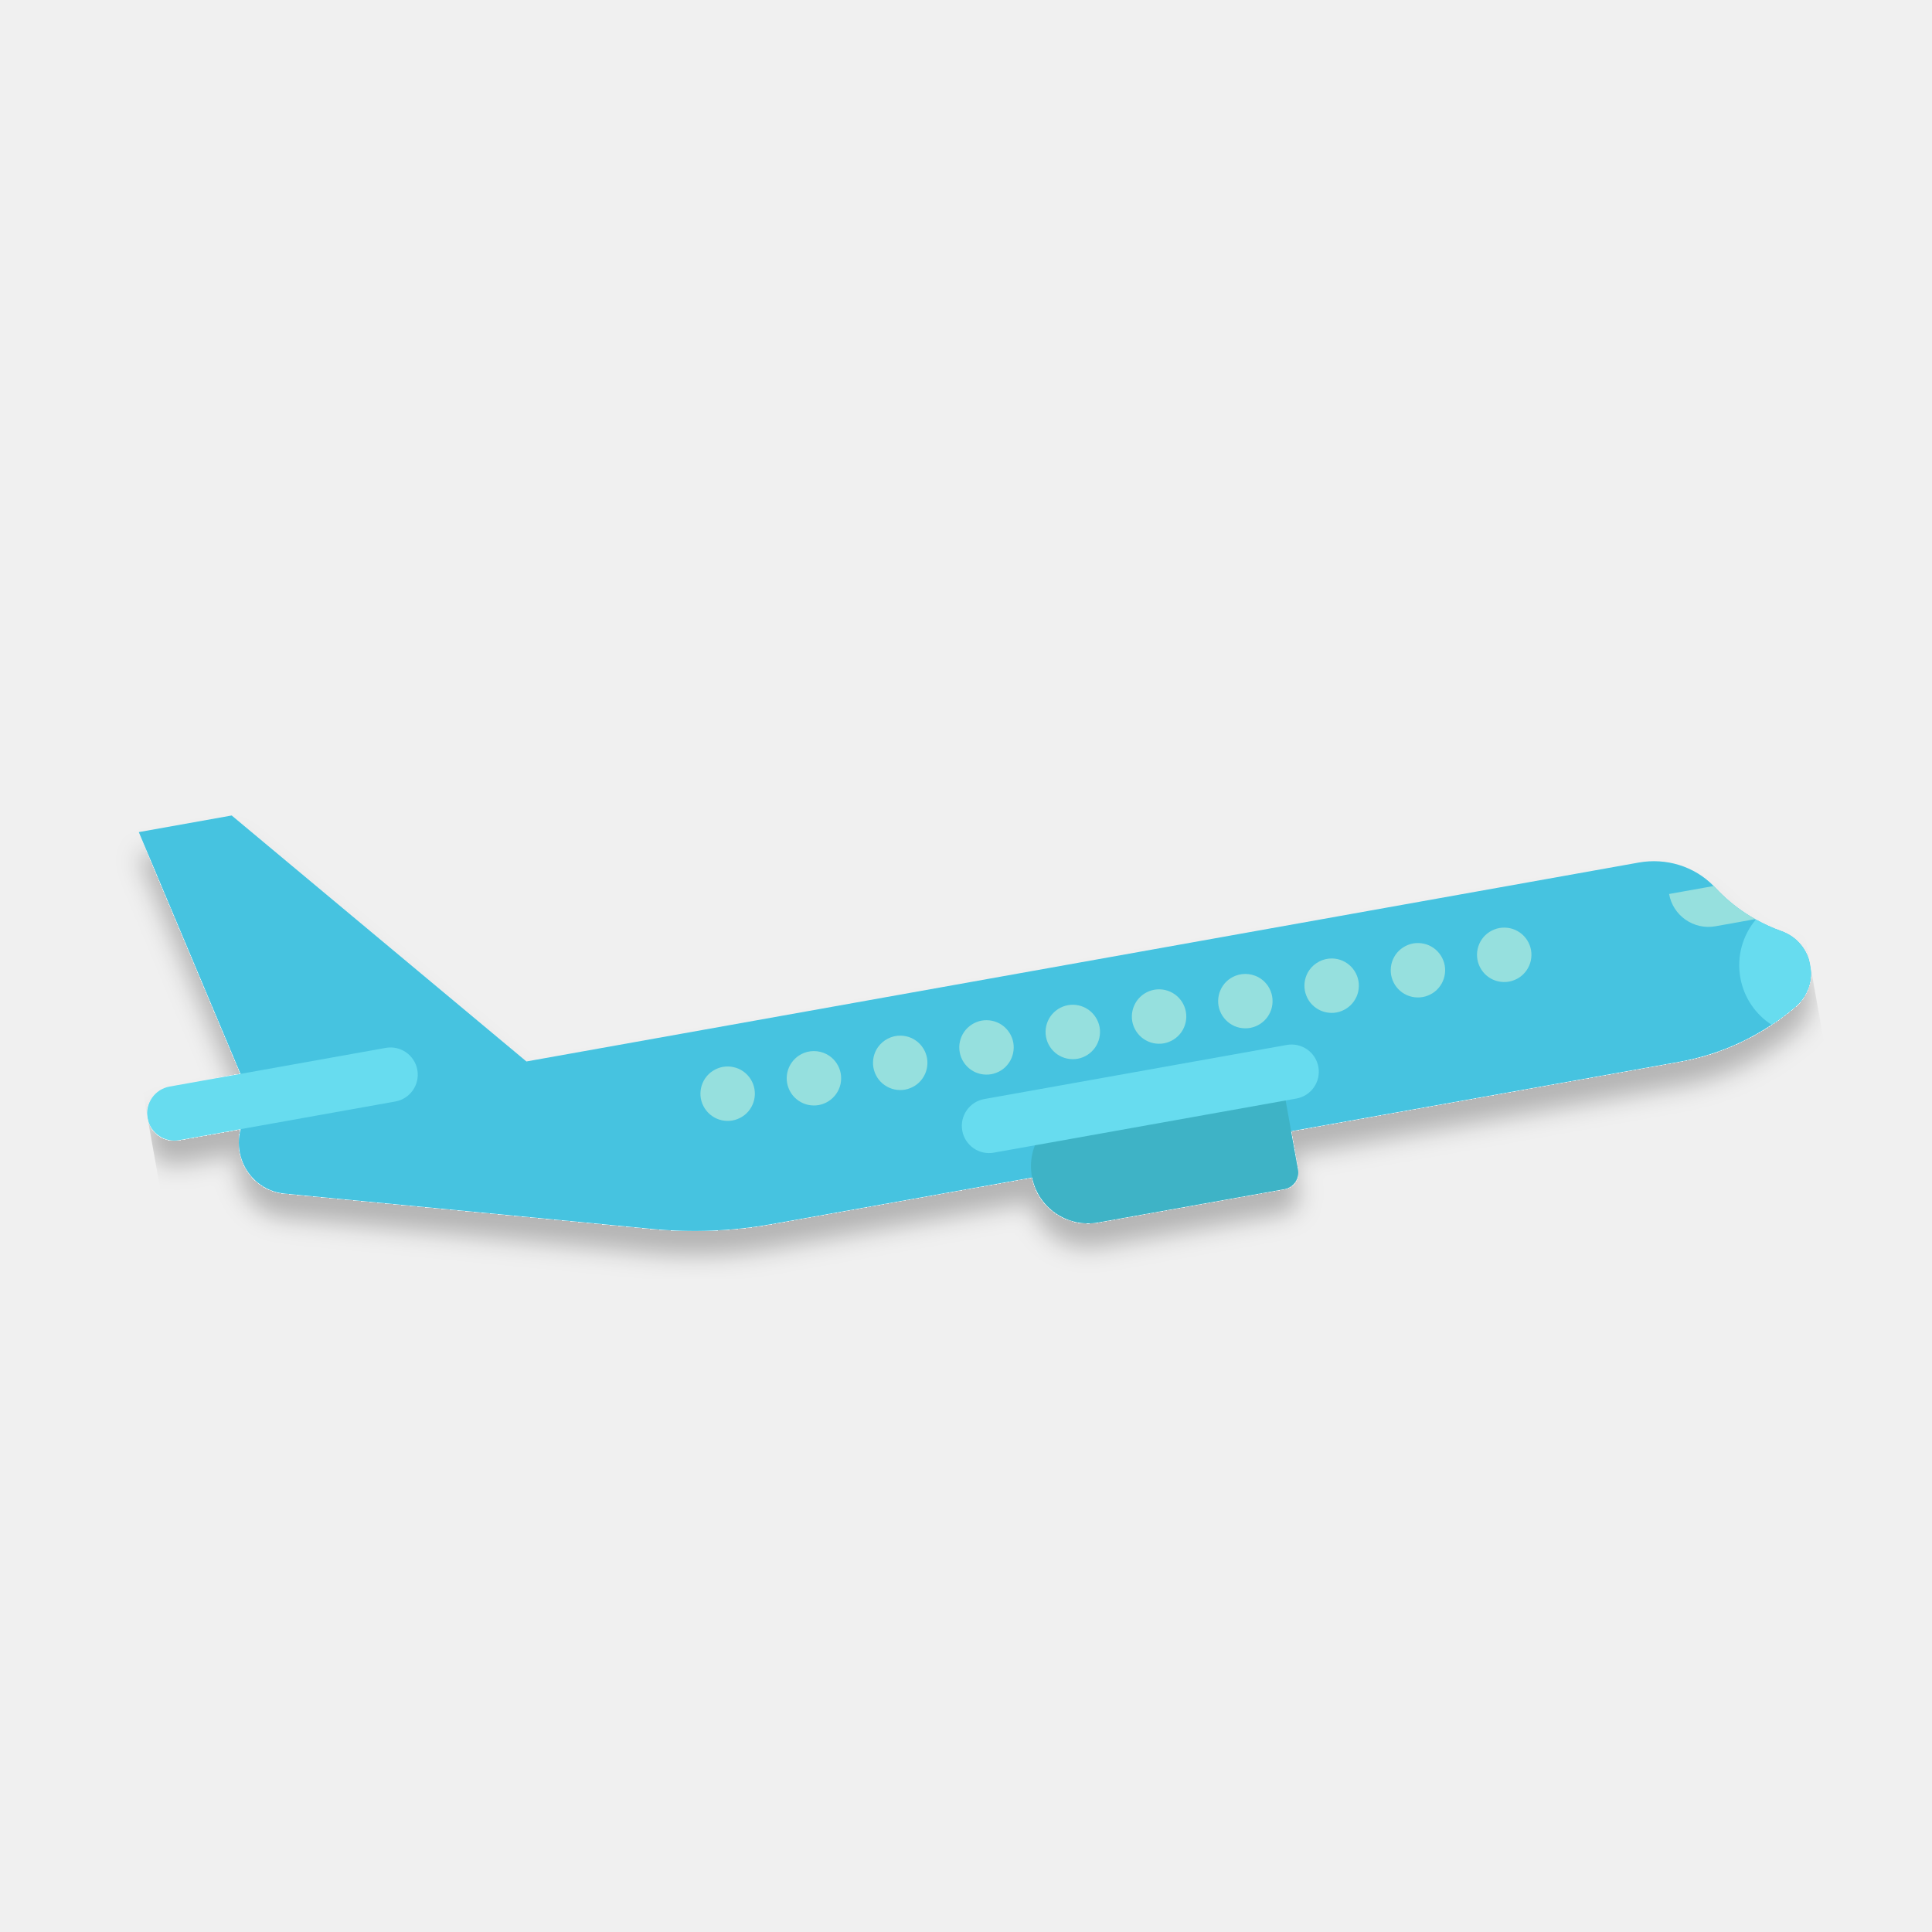
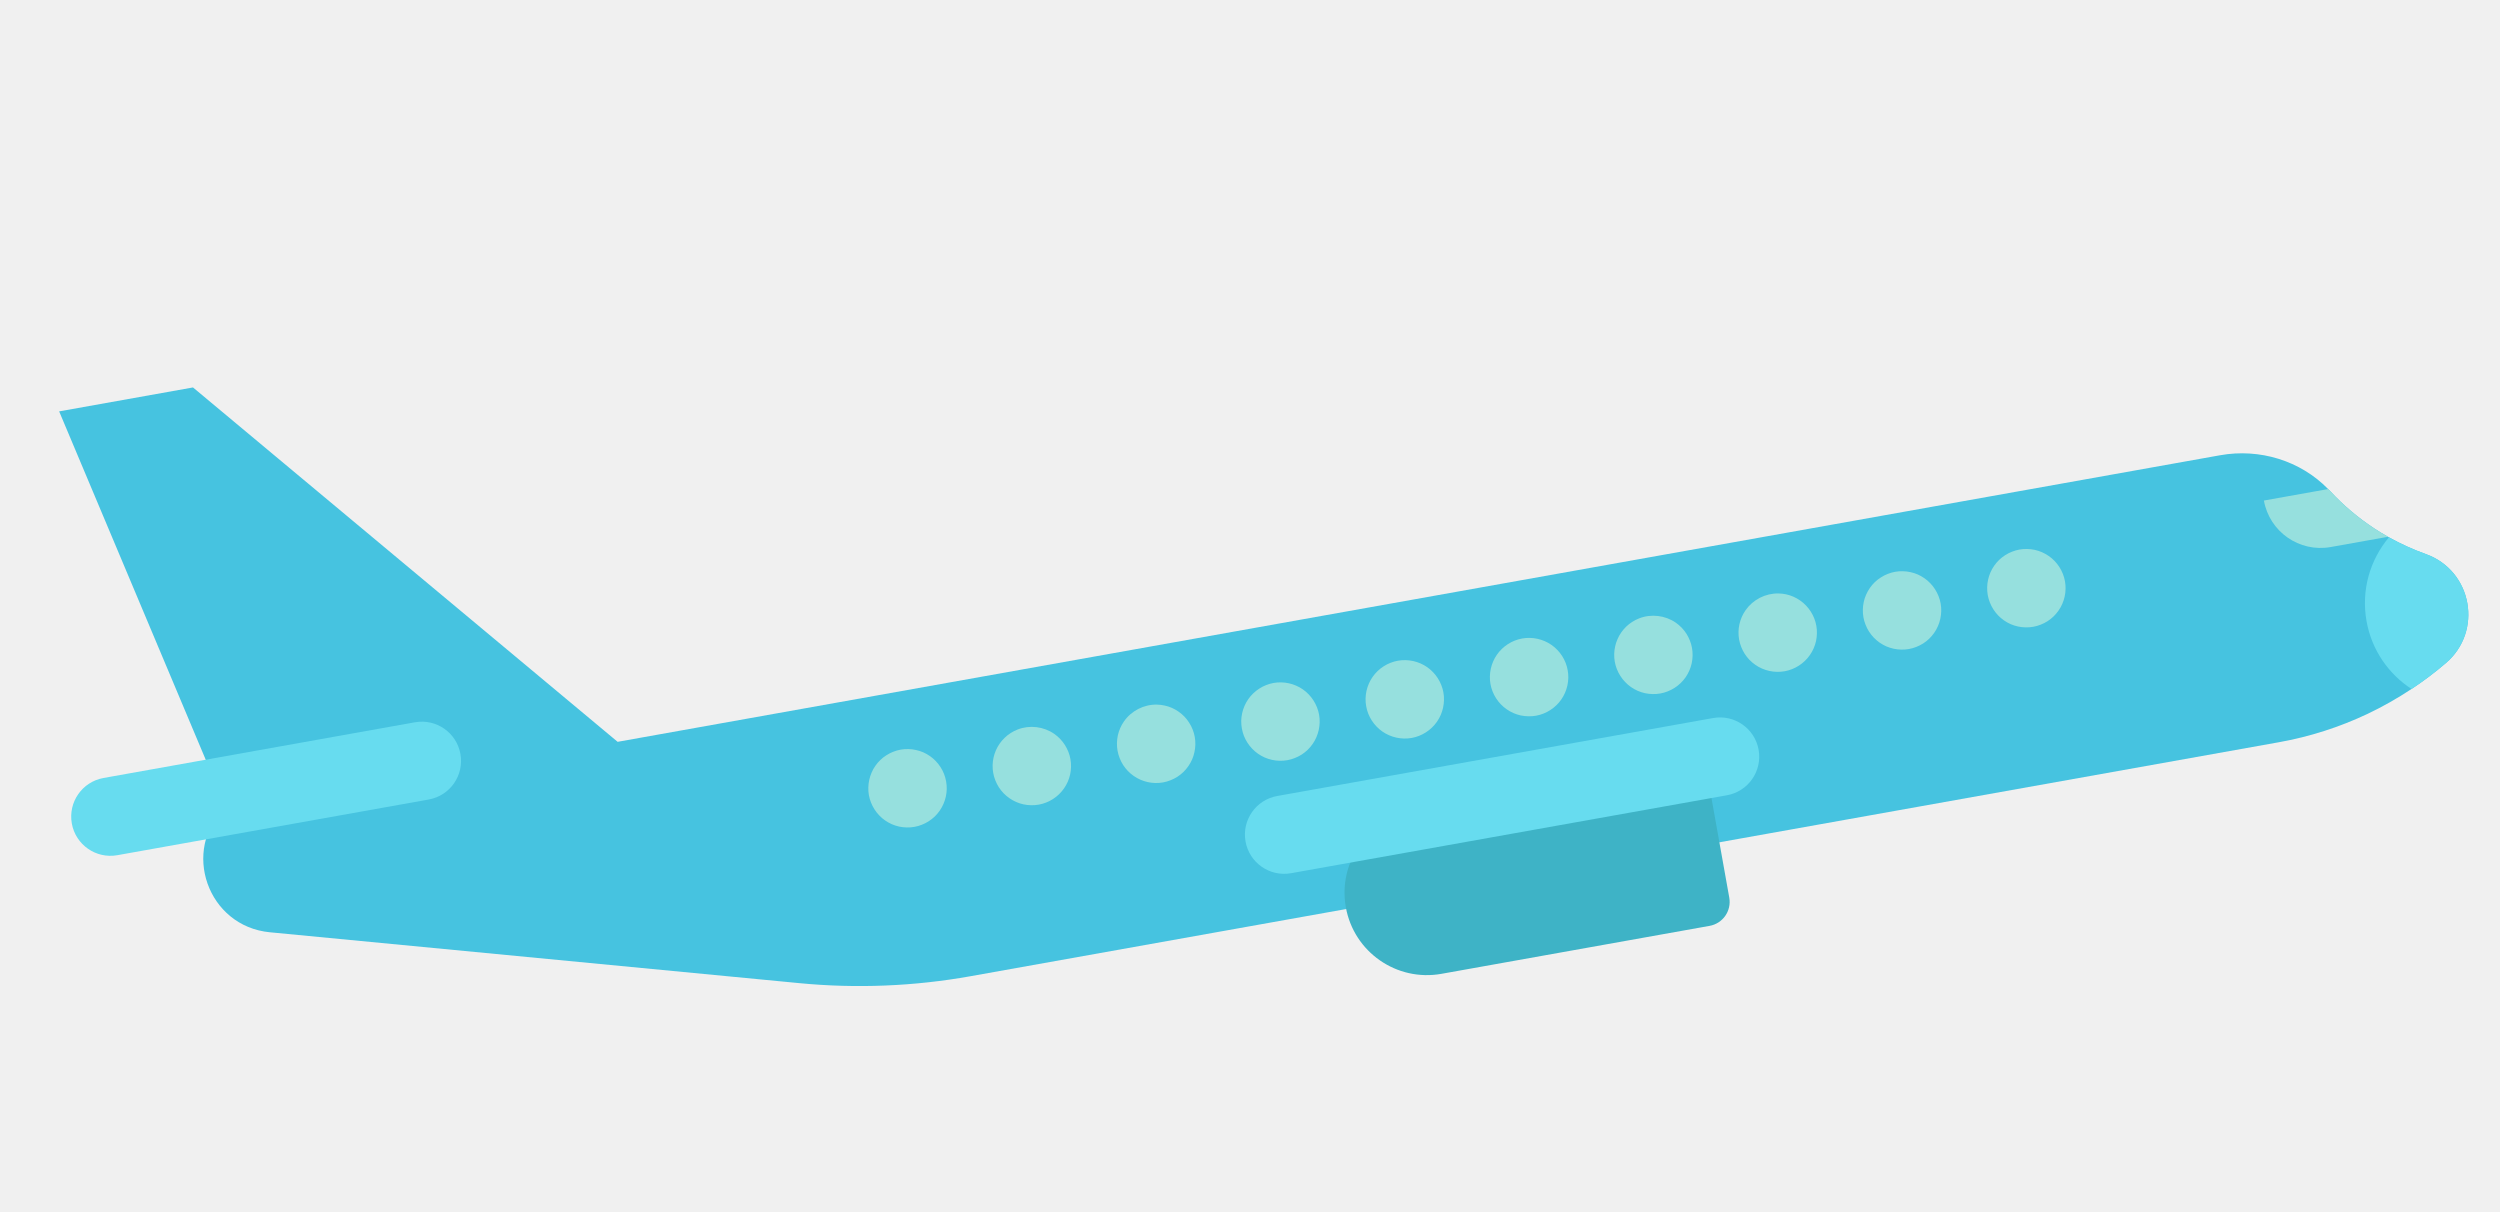
- <svg xmlns="http://www.w3.org/2000/svg" width="324" height="324" viewBox="0 0 324 324" fill="none">
-   <g clip-path="url(#clip0_25_55)">
-     <g filter="url(#filter0_d_25_55)">
-       <path d="M303.59 161.865C304.028 164.316 303.262 166.983 301.101 168.835C299.825 169.929 298.489 170.934 297.096 171.857C295.46 172.942 293.753 173.908 291.986 174.75C288.72 176.299 285.24 177.416 281.645 178.059L129.369 205.291C122.79 206.467 116.08 206.74 109.429 206.099L47.798 200.176C40.556 199.48 37.435 190.639 42.635 185.553L23.276 139.544L38.856 136.758L88.284 178.008L274.811 144.651C279.401 143.83 284.147 145.263 287.388 148.586C287.483 148.668 287.56 148.753 287.644 148.843C289.185 150.509 290.923 151.967 292.807 153.201C293.312 153.531 293.832 153.846 294.361 154.141C294.396 154.166 294.43 154.184 294.465 154.203C295.832 154.966 297.266 155.619 298.752 156.151C301.467 157.119 303.145 159.379 303.59 161.865Z" fill="#46C3E0" />
-       <path d="M184.173 205.014L215.388 199.431C216.929 199.156 217.955 197.683 217.679 196.142L215.302 182.847C215.026 181.306 213.553 180.28 212.012 180.556L180.797 186.138C175.585 187.07 172.115 192.052 173.047 197.264C173.979 202.476 178.961 205.946 184.173 205.014Z" fill="#3EB3C6" />
-       <path d="M66.297 184.723L30.048 191.205C27.566 191.649 25.194 189.997 24.75 187.515C24.306 185.033 25.959 182.661 28.441 182.217L64.689 175.734C67.171 175.291 69.543 176.943 69.987 179.425C70.431 181.907 68.779 184.279 66.297 184.723Z" fill="#67DCEF" />
-       <path d="M294.361 154.141L287.68 155.336C284.042 155.986 280.561 153.566 279.909 149.923L287.388 148.586C287.483 148.668 287.56 148.753 287.644 148.843C289.185 150.509 290.923 151.967 292.808 153.201C293.312 153.531 293.832 153.846 294.361 154.141Z" fill="#96E0DE" />
-       <path d="M253.065 164.618C252.771 164.671 252.466 164.694 252.168 164.686C251.87 164.683 251.573 164.644 251.284 164.584C250.988 164.52 250.705 164.428 250.431 164.31C250.155 164.186 249.894 164.041 249.647 163.869C248.665 163.185 247.978 162.108 247.767 160.928C247.556 159.747 247.827 158.499 248.511 157.517C248.683 157.27 248.878 157.043 249.094 156.832C249.31 156.626 249.543 156.442 249.799 156.279C250.049 156.123 250.314 155.982 250.592 155.877C251.152 155.653 251.746 155.547 252.348 155.563C252.645 155.566 252.943 155.605 253.238 155.664C253.528 155.729 253.81 155.821 254.085 155.939C254.361 156.063 254.622 156.208 254.869 156.38C255.857 157.063 256.544 158.14 256.755 159.32C256.967 160.507 256.695 161.749 256.005 162.732C255.833 162.979 255.638 163.206 255.422 163.417C255.206 163.623 254.973 163.807 254.723 163.969C254.467 164.126 254.201 164.266 253.923 164.372C253.647 164.483 253.358 164.566 253.065 164.618Z" fill="#96E0DE" />
-       <path d="M238.593 167.206C238.3 167.259 238.001 167.281 237.696 167.274C237.399 167.271 237.101 167.232 236.812 167.172C236.522 167.106 236.234 167.016 235.96 166.898C235.684 166.774 235.423 166.629 235.176 166.457C234.936 166.289 234.708 166.089 234.496 165.873C234.292 165.663 234.107 165.424 233.945 165.174C233.788 164.924 233.647 164.652 233.543 164.38C233.43 164.097 233.348 163.809 233.295 163.516C233.243 163.222 233.22 162.923 233.228 162.619C233.231 162.327 233.27 162.024 233.329 161.735C233.395 161.445 233.486 161.156 233.605 160.888C233.729 160.612 233.872 160.345 234.04 160.105C234.212 159.858 234.407 159.631 234.622 159.42C234.839 159.214 235.078 159.029 235.328 158.873C235.578 158.711 235.843 158.57 236.121 158.465C236.681 158.241 237.28 158.134 237.877 158.151C238.174 158.154 238.472 158.193 238.768 158.258C239.057 158.317 239.345 158.408 239.614 158.527C239.889 158.651 240.156 158.795 240.398 158.968C240.644 159.134 240.871 159.335 241.077 159.551C241.282 159.762 241.473 160 241.629 160.251C241.791 160.5 241.926 160.772 242.036 161.043C242.149 161.326 242.231 161.615 242.284 161.908C242.336 162.202 242.359 162.501 242.351 162.805C242.342 163.097 242.309 163.4 242.244 163.69C242.184 163.979 242.088 164.268 241.969 164.537C241.851 164.812 241.707 165.079 241.534 165.32C241.367 165.566 241.167 165.794 240.951 166.005C240.74 166.21 240.501 166.395 240.252 166.557C239.996 166.714 239.73 166.854 239.452 166.96C239.175 167.071 238.887 167.154 238.593 167.206Z" fill="#96E0DE" />
-       <path d="M224.122 169.794C222.942 170.005 221.693 169.734 220.71 169.044C220.464 168.877 220.237 168.677 220.025 168.461C219.82 168.25 219.635 168.011 219.473 167.762C219.317 167.512 219.176 167.24 219.072 166.968C218.959 166.685 218.877 166.397 218.824 166.103C218.612 164.917 218.885 163.675 219.574 162.692C220.431 161.463 221.891 160.707 223.412 160.738C223.703 160.742 224.007 160.78 224.295 160.84C224.585 160.905 224.874 160.996 225.142 161.115C225.418 161.239 225.685 161.383 225.926 161.556C226.914 162.239 227.601 163.316 227.813 164.496C227.865 164.79 227.888 165.089 227.88 165.393C227.877 165.684 227.838 165.988 227.779 166.277C227.713 166.567 227.622 166.855 227.503 167.124C227.379 167.4 227.235 167.666 227.062 167.908C226.379 168.896 225.303 169.583 224.122 169.794Z" fill="#96E0DE" />
-       <path d="M209.651 172.382C209.357 172.434 209.058 172.457 208.76 172.448C208.463 172.446 208.165 172.406 207.87 172.348C207.58 172.282 207.292 172.192 207.023 172.073C206.747 171.949 206.48 171.805 206.239 171.632C205.993 171.465 205.765 171.265 205.56 171.048C205.355 170.837 205.164 170.599 205.008 170.349C204.846 170.1 204.712 169.833 204.6 169.556C204.488 169.273 204.405 168.985 204.353 168.691C204.3 168.398 204.278 168.099 204.285 167.794C204.295 167.502 204.327 167.199 204.393 166.909C204.452 166.621 204.549 166.331 204.668 166.063C204.786 165.788 204.93 165.521 205.103 165.28C205.269 165.034 205.47 164.806 205.686 164.594C205.896 164.39 206.135 164.205 206.386 164.049C206.641 163.885 206.907 163.745 207.185 163.64C208.588 163.086 210.226 163.288 211.461 164.143C211.701 164.31 211.929 164.511 212.14 164.726C212.345 164.937 212.53 165.176 212.692 165.425C212.848 165.676 212.99 165.947 213.094 166.219C213.206 166.502 213.289 166.79 213.341 167.084C213.394 167.378 213.416 167.677 213.409 167.981C213.406 168.278 213.367 168.576 213.307 168.865C213.242 169.155 213.151 169.443 213.032 169.712C212.908 169.987 212.764 170.254 212.597 170.495C211.908 171.484 210.837 172.17 209.651 172.382Z" fill="#96E0DE" />
-       <path d="M137.3 185.321C137.006 185.373 136.708 185.396 136.409 185.387C136.112 185.385 135.808 185.346 135.519 185.287C135.229 185.221 134.941 185.13 134.672 185.011C134.397 184.887 134.13 184.743 133.888 184.57C133.642 184.404 133.415 184.203 133.203 183.988C132.998 183.777 132.813 183.538 132.651 183.289C132.495 183.038 132.354 182.767 132.25 182.495C132.137 182.212 132.055 181.924 132.002 181.63C131.791 180.45 132.063 179.201 132.753 178.218C132.919 177.972 133.119 177.745 133.336 177.539C133.546 177.328 133.785 177.143 134.035 176.987C134.284 176.825 134.556 176.684 134.834 176.578C136.238 176.024 137.875 176.226 139.104 177.082C140.092 177.765 140.78 178.842 140.991 180.023C141.043 180.316 141.066 180.615 141.058 180.92C141.055 181.211 141.016 181.515 140.957 181.803C140.891 182.093 140.8 182.382 140.681 182.65C140.558 182.926 140.414 183.193 140.24 183.434C139.557 184.422 138.487 185.108 137.3 185.321Z" fill="#96E0DE" />
-       <path d="M122.829 187.908C122.535 187.961 122.236 187.984 121.938 187.975C121.641 187.973 121.343 187.933 121.048 187.874C120.758 187.809 120.476 187.717 120.201 187.599C119.925 187.475 119.664 187.33 119.417 187.158C119.171 186.992 118.943 186.791 118.738 186.575C118.533 186.364 118.348 186.125 118.186 185.876C118.024 185.626 117.889 185.354 117.778 185.083C117.666 184.8 117.583 184.512 117.531 184.218C117.478 183.924 117.456 183.625 117.464 183.327C117.473 183.029 117.505 182.726 117.571 182.436C117.637 182.146 117.727 181.858 117.846 181.589C117.964 181.314 118.108 181.048 118.281 180.806C118.453 180.559 118.648 180.333 118.864 180.121C119.08 179.915 119.313 179.731 119.564 179.575C119.819 179.412 120.085 179.272 120.363 179.166C120.922 178.943 121.516 178.837 122.118 178.852C122.416 178.855 122.713 178.894 123.003 178.96C123.292 179.02 123.581 179.11 123.855 179.228C124.131 179.352 124.392 179.497 124.639 179.669C124.879 179.837 125.113 180.036 125.318 180.253C125.523 180.464 125.708 180.703 125.87 180.952C126.032 181.201 126.168 181.474 126.279 181.751C126.384 182.029 126.467 182.317 126.519 182.611C126.572 182.904 126.594 183.203 126.593 183.506C126.583 183.799 126.551 184.101 126.485 184.391C126.42 184.681 126.329 184.97 126.21 185.238C126.092 185.513 125.942 185.781 125.775 186.021C125.603 186.268 125.408 186.495 125.193 186.707C124.976 186.912 124.737 187.097 124.487 187.259C124.237 187.415 123.972 187.556 123.694 187.661C123.417 187.772 123.122 187.856 122.829 187.908Z" fill="#96E0DE" />
-       <path d="M195.179 174.97C194.892 175.021 194.587 175.045 194.288 175.036C193.991 175.034 193.693 174.994 193.399 174.936C193.109 174.87 192.826 174.778 192.552 174.661C192.276 174.537 192.015 174.392 191.768 174.22C190.78 173.537 190.093 172.46 189.881 171.279C189.829 170.986 189.806 170.687 189.815 170.388C189.823 170.09 189.856 169.787 189.921 169.497C189.987 169.207 190.078 168.919 190.197 168.65C190.315 168.376 190.465 168.108 190.632 167.868C191.321 166.879 192.392 166.193 193.572 165.981C194.758 165.769 196.001 166.042 196.99 166.731C197.23 166.898 197.463 167.097 197.669 167.314C197.874 167.525 198.059 167.764 198.221 168.013C198.383 168.263 198.518 168.535 198.63 168.812C198.741 169.089 198.817 169.378 198.87 169.672C198.922 169.966 198.951 170.263 198.944 170.568C198.934 170.86 198.902 171.163 198.836 171.453C198.77 171.743 198.68 172.031 198.561 172.3C198.443 172.574 198.293 172.842 198.126 173.083C197.437 174.071 196.366 174.758 195.179 174.97Z" fill="#96E0DE" />
-       <path d="M180.714 177.557C179.528 177.769 178.285 177.496 177.296 176.807C177.056 176.64 176.823 176.441 176.617 176.224C176.412 176.013 176.227 175.774 176.065 175.525C175.903 175.276 175.768 175.003 175.658 174.732C175.545 174.449 175.469 174.16 175.416 173.866C175.364 173.573 175.335 173.275 175.344 172.976C175.352 172.678 175.385 172.375 175.45 172.085C175.516 171.795 175.607 171.507 175.725 171.238C175.843 170.964 175.993 170.696 176.161 170.456C176.849 169.467 177.92 168.78 179.107 168.568C180.287 168.357 181.529 168.63 182.518 169.319C182.759 169.486 182.992 169.685 183.198 169.902C183.402 170.113 183.587 170.352 183.749 170.601C183.912 170.85 184.047 171.123 184.158 171.4C184.27 171.677 184.352 171.965 184.405 172.259C184.457 172.552 184.48 172.851 184.472 173.156C184.463 173.448 184.43 173.751 184.365 174.041C184.299 174.331 184.208 174.619 184.089 174.888C183.972 175.162 183.822 175.43 183.654 175.67C182.965 176.659 181.895 177.346 180.714 177.557Z" fill="#96E0DE" />
-       <path d="M166.243 180.145C165.949 180.197 165.65 180.22 165.346 180.212C165.049 180.21 164.751 180.17 164.462 180.111C164.172 180.045 163.884 179.954 163.609 179.837C163.333 179.713 163.072 179.568 162.825 179.395C162.585 179.228 162.351 179.029 162.146 178.812C161.941 178.601 161.756 178.362 161.594 178.113C161.432 177.864 161.297 177.591 161.186 177.32C161.08 177.036 160.997 176.748 160.945 176.454C160.892 176.161 160.87 175.862 160.871 175.558C160.881 175.266 160.913 174.963 160.979 174.673C161.044 174.383 161.135 174.095 161.254 173.826C161.372 173.552 161.522 173.284 161.689 173.044C161.861 172.796 162.056 172.57 162.273 172.364C162.489 172.158 162.727 171.967 162.978 171.811C163.227 171.649 163.493 171.509 163.771 171.404C164.33 171.18 164.924 171.074 165.526 171.09C165.824 171.092 166.121 171.132 166.417 171.196C166.706 171.256 166.99 171.354 167.264 171.471C167.539 171.589 167.8 171.734 168.047 171.907C168.293 172.073 168.521 172.273 168.726 172.49C168.931 172.701 169.116 172.94 169.278 173.189C169.44 173.438 169.576 173.711 169.686 173.982C169.798 174.265 169.881 174.553 169.933 174.847C169.986 175.14 170.008 175.439 170.001 175.744C169.991 176.036 169.959 176.339 169.893 176.629C169.828 176.919 169.737 177.207 169.618 177.476C169.5 177.75 169.356 178.017 169.183 178.258C169.011 178.506 168.816 178.732 168.601 178.944C168.384 179.15 168.151 179.333 167.901 179.496C167.645 179.653 167.38 179.793 167.102 179.898C166.825 180.01 166.536 180.092 166.243 180.145Z" fill="#96E0DE" />
-       <path d="M151.771 182.733C150.585 182.945 149.343 182.672 148.36 181.982C148.114 181.816 147.886 181.616 147.674 181.4C147.47 181.189 147.285 180.95 147.123 180.701C146.967 180.45 146.825 180.179 146.721 179.907C146.609 179.624 146.526 179.336 146.474 179.042C146.421 178.748 146.398 178.45 146.406 178.145C146.409 177.854 146.448 177.55 146.508 177.261C146.573 176.971 146.664 176.683 146.783 176.414C146.907 176.139 147.051 175.872 147.224 175.63C148.074 174.402 149.546 173.644 151.055 173.678C151.352 173.68 151.656 173.719 151.946 173.784C152.235 173.844 152.523 173.935 152.792 174.053C153.068 174.177 153.334 174.321 153.576 174.495C153.822 174.661 154.049 174.861 154.261 175.077C154.466 175.288 154.651 175.527 154.807 175.777C154.969 176.026 155.11 176.298 155.215 176.57C155.327 176.853 155.409 177.141 155.462 177.435C155.514 177.728 155.537 178.027 155.53 178.332C155.526 178.623 155.488 178.927 155.422 179.217C155.362 179.506 155.272 179.794 155.153 180.062C155.029 180.338 154.885 180.605 154.712 180.846C154.545 181.093 154.345 181.32 154.129 181.532C153.918 181.736 153.679 181.921 153.43 182.083C153.18 182.24 152.908 182.381 152.63 182.486C152.353 182.598 152.065 182.68 151.771 182.733Z" fill="#96E0DE" />
-       <path d="M217.405 184.229L166.67 193.302C164.188 193.746 161.816 192.093 161.372 189.611C160.928 187.129 162.581 184.757 165.063 184.313L215.797 175.24C218.279 174.797 220.651 176.449 221.095 178.931C221.539 181.413 219.887 183.785 217.405 184.229Z" fill="#67DCEF" />
-       <path d="M303.59 161.865C304.028 164.316 303.262 166.983 301.101 168.835C299.825 169.929 298.489 170.934 297.096 171.857C294.431 170.126 292.46 167.337 291.857 163.964C291.21 160.344 292.273 156.815 294.465 154.203C295.832 154.966 297.266 155.619 298.752 156.151C301.467 157.119 303.145 159.379 303.59 161.865Z" fill="#67DCEF" />
-     </g>
-   </g>
-   <defs>
-     <filter id="filter0_d_25_55" x="19.276" y="136.758" width="288.432" height="77.679" filterUnits="userSpaceOnUse" color-interpolation-filters="sRGB">
-       <feFlood flood-opacity="0" result="BackgroundImageFix" />
-       <feColorMatrix in="SourceAlpha" type="matrix" values="0 0 0 0 0 0 0 0 0 0 0 0 0 0 0 0 0 0 127 0" result="hardAlpha" />
-       <feOffset dy="4" />
-       <feGaussianBlur stdDeviation="2" />
-       <feComposite in2="hardAlpha" operator="out" />
-       <feColorMatrix type="matrix" values="0 0 0 0 0 0 0 0 0 0 0 0 0 0 0 0 0 0 0.25 0" />
-       <feBlend mode="normal" in2="BackgroundImageFix" result="effect1_dropShadow_25_55" />
-       <feBlend mode="normal" in="SourceGraphic" in2="effect1_dropShadow_25_55" result="shape" />
-     </filter>
-     <clipPath id="clip0_25_55">
-       <rect width="279" height="279" fill="white" transform="translate(0 49.115) rotate(-10.1391)" />
-     </clipPath>
-   </defs>
+ <svg xmlns="http://www.w3.org/2000/svg" width="291" height="141" viewBox="0 0 291 141" fill="none">
+   <path d="M287.198 70.205C287.636 72.656 286.87 75.323 284.709 77.174C283.433 78.269 282.098 79.274 280.704 80.197C279.068 81.281 277.361 82.248 275.594 83.09C272.328 84.639 268.848 85.756 265.253 86.399L112.978 113.63C106.398 114.807 99.688 115.08 93.037 114.438L31.406 108.516C24.164 107.82 21.043 98.979 26.244 93.893L6.885 47.884L22.464 45.098L71.892 86.348L258.419 52.991C263.009 52.17 267.755 53.603 270.996 56.926C271.091 57.008 271.168 57.093 271.252 57.183C272.793 58.849 274.532 60.307 276.416 61.541C276.92 61.871 277.44 62.186 277.969 62.481C278.004 62.506 278.039 62.524 278.073 62.543C279.44 63.306 280.874 63.959 282.36 64.491C285.075 65.459 286.753 67.719 287.198 70.205Z" fill="#46C3E0" />
+   <path d="M167.781 113.354L198.996 107.771C200.537 107.496 201.563 106.023 201.287 104.482L198.91 91.187C198.634 89.646 197.162 88.62 195.62 88.896L164.405 94.478C159.193 95.41 155.723 100.392 156.655 105.604C157.588 110.816 162.569 114.286 167.781 113.354Z" fill="#3EB3C6" />
+   <path d="M49.905 93.063L13.656 99.545C11.175 99.989 8.803 98.337 8.359 95.855C7.915 93.373 9.567 91.001 12.049 90.557L48.297 84.074C50.779 83.63 53.152 85.283 53.595 87.765C54.039 90.247 52.387 92.619 49.905 93.063Z" fill="#67DCEF" />
+   <path d="M277.969 62.481L271.288 63.676C267.651 64.326 264.169 61.906 263.518 58.263L270.996 56.926C271.091 57.008 271.168 57.093 271.252 57.183C272.793 58.849 274.532 60.307 276.416 61.541C276.92 61.871 277.44 62.186 277.969 62.481Z" fill="#96E0DE" />
+   <path d="M236.673 72.958C236.379 73.01 236.074 73.034 235.776 73.026C235.479 73.023 235.181 72.984 234.892 72.924C234.596 72.859 234.314 72.768 234.039 72.65C233.763 72.526 233.502 72.381 233.255 72.209C232.273 71.525 231.586 70.448 231.375 69.267C231.164 68.087 231.435 66.839 232.119 65.857C232.292 65.61 232.486 65.383 232.702 65.171C232.918 64.966 233.152 64.782 233.407 64.619C233.657 64.463 233.923 64.322 234.201 64.217C234.761 63.993 235.354 63.887 235.956 63.903C236.254 63.906 236.551 63.945 236.846 64.004C237.136 64.069 237.419 64.161 237.693 64.279C237.969 64.403 238.23 64.548 238.477 64.72C239.465 65.403 240.152 66.48 240.363 67.66C240.576 68.847 240.303 70.089 239.613 71.072C239.441 71.319 239.246 71.546 239.031 71.757C238.814 71.963 238.581 72.147 238.332 72.309C238.075 72.466 237.81 72.606 237.532 72.712C237.255 72.823 236.967 72.906 236.673 72.958Z" fill="#96E0DE" />
+   <path d="M222.201 75.546C221.908 75.599 221.609 75.621 221.305 75.614C221.007 75.611 220.71 75.572 220.421 75.512C220.131 75.446 219.842 75.356 219.568 75.238C219.292 75.114 219.031 74.969 218.784 74.797C218.544 74.629 218.316 74.429 218.104 74.213C217.9 74.002 217.715 73.763 217.553 73.514C217.397 73.264 217.255 72.992 217.151 72.72C217.039 72.437 216.956 72.149 216.904 71.856C216.851 71.562 216.829 71.263 216.836 70.959C216.839 70.667 216.878 70.364 216.938 70.075C217.003 69.785 217.094 69.496 217.213 69.228C217.337 68.952 217.481 68.685 217.648 68.445C217.82 68.198 218.015 67.971 218.23 67.76C218.447 67.554 218.686 67.369 218.936 67.213C219.186 67.051 219.451 66.91 219.729 66.805C220.289 66.581 220.888 66.474 221.485 66.491C221.782 66.493 222.08 66.533 222.376 66.598C222.665 66.657 222.953 66.748 223.222 66.867C223.498 66.991 223.764 67.135 224.006 67.308C224.252 67.474 224.479 67.675 224.685 67.891C224.89 68.102 225.081 68.34 225.237 68.59C225.399 68.84 225.534 69.112 225.645 69.383C225.757 69.666 225.839 69.954 225.892 70.248C225.944 70.542 225.967 70.841 225.96 71.145C225.95 71.437 225.918 71.74 225.852 72.03C225.792 72.319 225.696 72.608 225.577 72.877C225.459 73.152 225.315 73.418 225.142 73.66C224.975 73.906 224.775 74.133 224.559 74.345C224.348 74.55 224.109 74.735 223.86 74.897C223.604 75.054 223.338 75.194 223.06 75.3C222.783 75.411 222.495 75.493 222.201 75.546Z" fill="#96E0DE" />
+   <path d="M207.73 78.134C206.55 78.345 205.301 78.073 204.319 77.384C204.072 77.217 203.845 77.017 203.633 76.801C203.428 76.59 203.243 76.351 203.081 76.102C202.925 75.852 202.784 75.58 202.68 75.308C202.567 75.025 202.485 74.737 202.432 74.443C202.22 73.257 202.493 72.015 203.183 71.032C204.039 69.803 205.499 69.047 207.02 69.078C207.311 69.081 207.615 69.12 207.904 69.18C208.194 69.245 208.482 69.336 208.751 69.455C209.026 69.579 209.293 69.723 209.534 69.896C210.522 70.579 211.21 71.656 211.421 72.836C211.473 73.13 211.496 73.429 211.488 73.733C211.485 74.024 211.446 74.328 211.387 74.617C211.321 74.907 211.23 75.195 211.111 75.464C210.988 75.74 210.844 76.006 210.67 76.248C209.987 77.236 208.911 77.923 207.73 78.134Z" fill="#96E0DE" />
+   <path d="M193.259 80.722C192.965 80.774 192.666 80.797 192.368 80.788C192.071 80.786 191.773 80.746 191.478 80.688C191.188 80.622 190.9 80.531 190.631 80.413C190.355 80.289 190.089 80.145 189.847 79.972C189.601 79.805 189.374 79.605 189.168 79.388C188.963 79.177 188.772 78.939 188.616 78.689C188.454 78.44 188.32 78.173 188.208 77.896C188.096 77.613 188.014 77.325 187.961 77.031C187.909 76.738 187.886 76.439 187.893 76.134C187.903 75.842 187.935 75.539 188.001 75.249C188.061 74.96 188.157 74.671 188.276 74.403C188.394 74.128 188.538 73.861 188.711 73.62C188.878 73.374 189.078 73.146 189.294 72.934C189.505 72.73 189.744 72.545 189.994 72.388C190.249 72.225 190.515 72.085 190.793 71.98C192.196 71.426 193.834 71.628 195.069 72.483C195.309 72.65 195.537 72.85 195.749 73.066C195.953 73.277 196.138 73.516 196.3 73.765C196.456 74.016 196.598 74.287 196.702 74.559C196.814 74.842 196.897 75.13 196.949 75.424C197.002 75.718 197.025 76.016 197.017 76.321C197.015 76.618 196.975 76.916 196.915 77.205C196.85 77.495 196.759 77.783 196.64 78.052C196.516 78.327 196.372 78.594 196.205 78.835C195.516 79.823 194.445 80.51 193.259 80.722Z" fill="#96E0DE" />
+   <path d="M120.908 93.66C120.615 93.713 120.316 93.736 120.017 93.727C119.72 93.725 119.416 93.686 119.128 93.626C118.838 93.561 118.549 93.47 118.281 93.351C118.005 93.227 117.738 93.083 117.497 92.91C117.251 92.744 117.023 92.543 116.811 92.328C116.607 92.117 116.422 91.878 116.26 91.629C116.103 91.378 115.962 91.107 115.858 90.835C115.745 90.552 115.663 90.264 115.61 89.97C115.399 88.79 115.671 87.541 116.361 86.558C116.527 86.312 116.728 86.085 116.944 85.879C117.154 85.668 117.393 85.483 117.643 85.327C117.893 85.165 118.164 85.024 118.442 84.918C119.846 84.364 121.484 84.566 122.713 85.422C123.7 86.105 124.388 87.182 124.599 88.362C124.651 88.656 124.674 88.955 124.667 89.26C124.663 89.551 124.625 89.855 124.565 90.143C124.499 90.433 124.409 90.722 124.29 90.99C124.166 91.266 124.022 91.533 123.849 91.774C123.166 92.762 122.095 93.448 120.908 93.66Z" fill="#96E0DE" />
+   <path d="M106.437 96.248C106.143 96.301 105.844 96.323 105.546 96.315C105.249 96.312 104.951 96.273 104.656 96.214C104.366 96.149 104.084 96.057 103.809 95.939C103.534 95.815 103.273 95.67 103.025 95.498C102.779 95.332 102.552 95.131 102.346 94.915C102.141 94.704 101.956 94.465 101.794 94.216C101.632 93.966 101.497 93.694 101.387 93.423C101.274 93.14 101.192 92.852 101.139 92.558C101.087 92.264 101.064 91.965 101.073 91.667C101.081 91.369 101.114 91.066 101.179 90.776C101.245 90.486 101.335 90.198 101.454 89.929C101.572 89.654 101.716 89.388 101.89 89.146C102.062 88.899 102.256 88.672 102.472 88.461C102.689 88.255 102.922 88.071 103.172 87.915C103.427 87.752 103.693 87.612 103.971 87.506C104.531 87.282 105.124 87.177 105.727 87.192C106.024 87.195 106.322 87.234 106.612 87.3C106.901 87.36 107.189 87.45 107.463 87.568C107.739 87.692 108 87.837 108.247 88.009C108.487 88.177 108.721 88.376 108.927 88.593C109.131 88.803 109.316 89.043 109.478 89.292C109.641 89.541 109.776 89.814 109.887 90.091C109.993 90.369 110.075 90.657 110.128 90.951C110.18 91.244 110.203 91.543 110.201 91.846C110.192 92.139 110.159 92.441 110.094 92.731C110.028 93.021 109.937 93.31 109.818 93.578C109.7 93.853 109.551 94.121 109.383 94.361C109.211 94.608 109.016 94.835 108.801 95.046C108.584 95.252 108.345 95.437 108.096 95.599C107.845 95.755 107.58 95.896 107.302 96.001C107.025 96.112 106.731 96.196 106.437 96.248Z" fill="#96E0DE" />
+   <path d="M178.788 83.31C178.5 83.361 178.195 83.385 177.897 83.376C177.599 83.374 177.302 83.334 177.007 83.276C176.717 83.21 176.434 83.118 176.16 83.001C175.884 82.877 175.623 82.732 175.376 82.559C174.388 81.876 173.701 80.8 173.49 79.619C173.437 79.326 173.415 79.027 173.423 78.728C173.432 78.43 173.464 78.127 173.53 77.837C173.595 77.547 173.686 77.259 173.805 76.99C173.923 76.716 174.073 76.448 174.24 76.208C174.929 75.219 176 74.532 177.18 74.321C178.367 74.109 179.609 74.382 180.598 75.071C180.838 75.238 181.072 75.437 181.277 75.654C181.482 75.865 181.667 76.104 181.829 76.353C181.991 76.603 182.126 76.875 182.238 77.152C182.349 77.429 182.426 77.718 182.478 78.012C182.531 78.305 182.559 78.603 182.552 78.908C182.542 79.2 182.51 79.503 182.444 79.793C182.378 80.083 182.288 80.371 182.169 80.64C182.051 80.914 181.901 81.182 181.734 81.422C181.045 82.411 179.974 83.098 178.788 83.31Z" fill="#96E0DE" />
+   <path d="M164.322 85.897C163.136 86.109 161.894 85.836 160.905 85.147C160.664 84.98 160.431 84.781 160.225 84.564C160.021 84.353 159.836 84.114 159.674 83.865C159.511 83.615 159.376 83.343 159.266 83.072C159.153 82.789 159.077 82.5 159.024 82.206C158.972 81.912 158.943 81.615 158.952 81.316C158.96 81.018 158.993 80.715 159.058 80.425C159.124 80.135 159.215 79.847 159.334 79.578C159.451 79.304 159.601 79.036 159.769 78.796C160.458 77.807 161.528 77.12 162.715 76.908C163.895 76.697 165.138 76.97 166.127 77.659C166.367 77.826 166.6 78.025 166.806 78.242C167.011 78.453 167.196 78.692 167.358 78.941C167.52 79.19 167.655 79.463 167.766 79.74C167.878 80.017 167.96 80.305 168.013 80.599C168.065 80.892 168.088 81.191 168.08 81.496C168.071 81.788 168.038 82.091 167.973 82.381C167.907 82.671 167.817 82.959 167.698 83.228C167.58 83.502 167.43 83.77 167.262 84.01C166.574 84.999 165.503 85.686 164.322 85.897Z" fill="#96E0DE" />
+   <path d="M149.851 88.485C149.557 88.537 149.258 88.56 148.954 88.552C148.657 88.55 148.359 88.51 148.07 88.451C147.78 88.385 147.492 88.294 147.217 88.176C146.941 88.053 146.68 87.907 146.433 87.735C146.193 87.568 145.96 87.369 145.754 87.152C145.549 86.941 145.364 86.702 145.202 86.453C145.04 86.204 144.905 85.931 144.794 85.66C144.688 85.376 144.605 85.088 144.553 84.794C144.5 84.501 144.478 84.201 144.479 83.898C144.489 83.606 144.521 83.303 144.587 83.013C144.653 82.723 144.743 82.435 144.862 82.166C144.98 81.892 145.13 81.624 145.297 81.383C145.47 81.136 145.664 80.91 145.881 80.704C146.098 80.498 146.335 80.307 146.586 80.151C146.835 79.989 147.101 79.849 147.379 79.744C147.938 79.52 148.532 79.414 149.134 79.43C149.432 79.432 149.729 79.472 150.025 79.536C150.314 79.596 150.598 79.694 150.872 79.811C151.147 79.929 151.408 80.074 151.655 80.246C151.901 80.413 152.129 80.613 152.335 80.83C152.539 81.041 152.724 81.28 152.886 81.529C153.048 81.778 153.184 82.051 153.294 82.322C153.406 82.605 153.489 82.893 153.541 83.187C153.594 83.48 153.616 83.779 153.609 84.084C153.599 84.376 153.567 84.679 153.501 84.969C153.436 85.259 153.345 85.547 153.226 85.816C153.108 86.09 152.964 86.357 152.791 86.598C152.619 86.846 152.424 87.072 152.209 87.284C151.992 87.49 151.759 87.673 151.51 87.835C151.253 87.993 150.988 88.133 150.71 88.238C150.433 88.35 150.145 88.432 149.851 88.485Z" fill="#96E0DE" />
+   <path d="M135.38 91.073C134.193 91.285 132.951 91.012 131.968 90.322C131.722 90.156 131.494 89.956 131.282 89.74C131.078 89.529 130.893 89.29 130.731 89.041C130.575 88.79 130.433 88.519 130.329 88.247C130.217 87.964 130.134 87.676 130.082 87.382C130.029 87.088 130.007 86.789 130.014 86.485C130.018 86.194 130.056 85.89 130.116 85.601C130.181 85.311 130.272 85.023 130.391 84.754C130.515 84.478 130.659 84.212 130.832 83.97C131.682 82.742 133.154 81.984 134.663 82.017C134.96 82.02 135.264 82.058 135.554 82.124C135.843 82.184 136.131 82.274 136.4 82.393C136.676 82.517 136.943 82.661 137.184 82.835C137.43 83.001 137.658 83.201 137.869 83.417C138.074 83.628 138.259 83.867 138.415 84.117C138.577 84.366 138.718 84.638 138.823 84.91C138.935 85.193 139.018 85.481 139.07 85.775C139.123 86.068 139.145 86.367 139.138 86.671C139.134 86.963 139.096 87.266 139.03 87.556C138.97 87.846 138.88 88.134 138.761 88.402C138.637 88.678 138.493 88.945 138.32 89.186C138.153 89.432 137.953 89.66 137.737 89.872C137.527 90.076 137.288 90.261 137.038 90.423C136.788 90.579 136.516 90.721 136.238 90.826C135.961 90.938 135.673 91.02 135.38 91.073Z" fill="#96E0DE" />
+   <path d="M201.013 92.569L150.278 101.642C147.796 102.086 145.424 100.433 144.98 97.951C144.536 95.469 146.189 93.097 148.671 92.653L199.405 83.58C201.887 83.136 204.259 84.789 204.703 87.271C205.147 89.753 203.495 92.125 201.013 92.569Z" fill="#67DCEF" />
+   <path d="M287.198 70.205C287.636 72.656 286.87 75.323 284.709 77.174C283.433 78.268 282.098 79.274 280.704 80.197C278.039 78.466 276.068 75.677 275.465 72.304C274.818 68.684 275.881 65.155 278.073 62.543C279.44 63.306 280.874 63.959 282.36 64.491C285.075 65.459 286.753 67.719 287.198 70.205Z" fill="#67DCEF" />
</svg>
